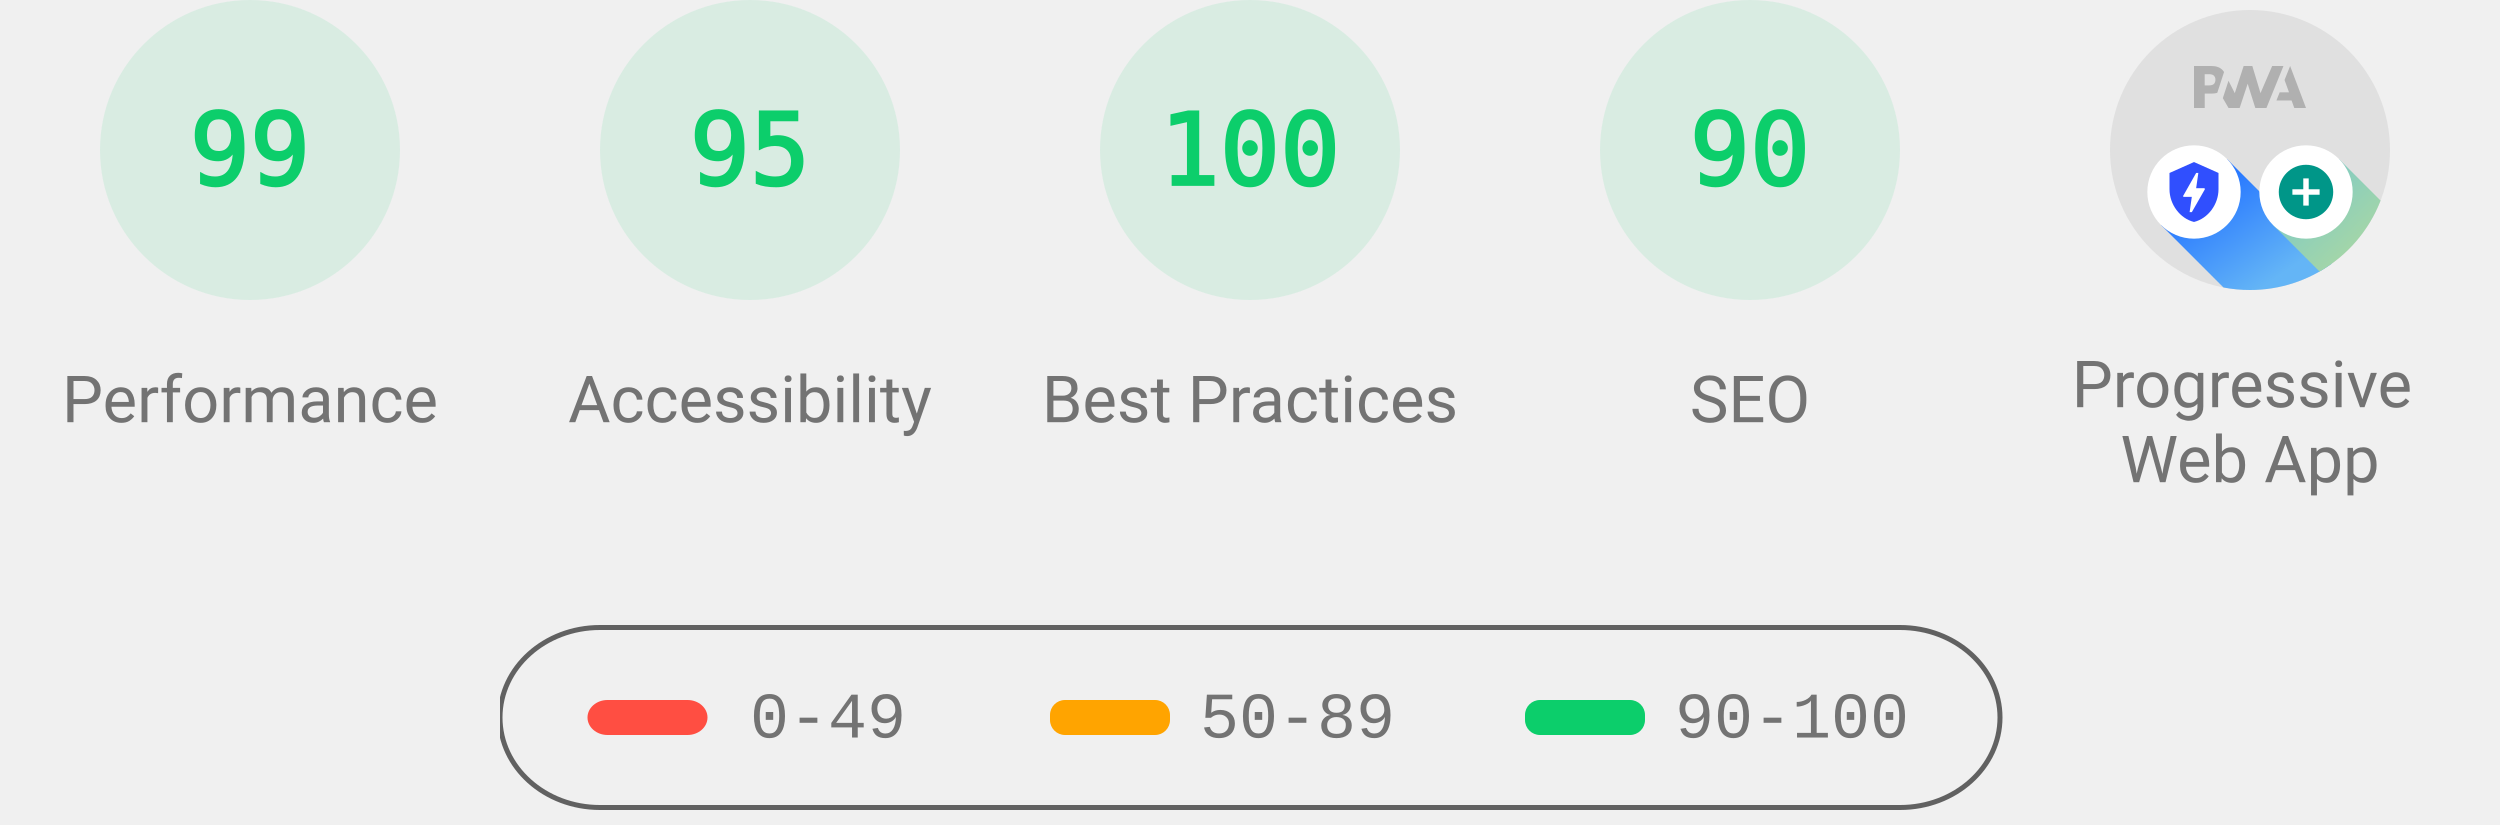
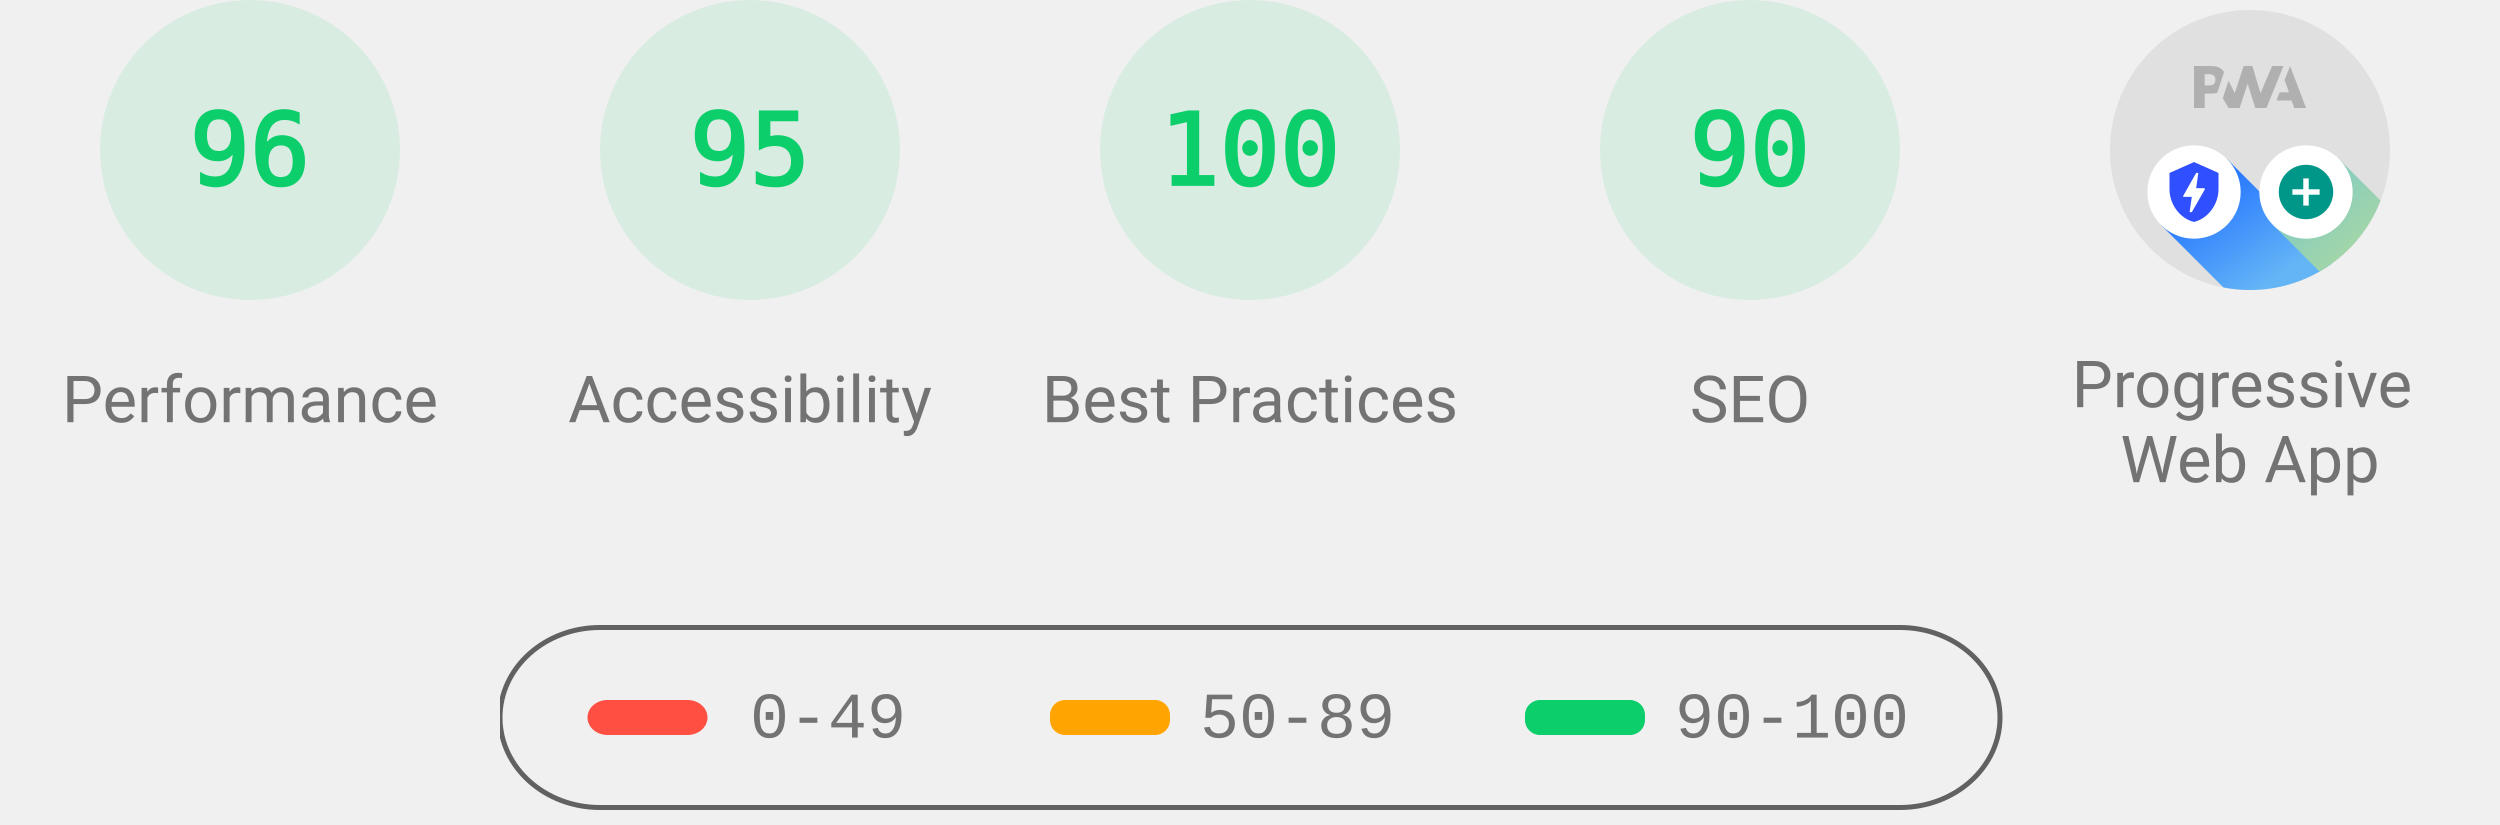
<svg xmlns="http://www.w3.org/2000/svg" class="theme--agnostic" fill="none" width="1000" height="330">
  <style>
			.gauge-base {
				opacity: 0.1
			}

			.gauge-arc {
				fill: none;
				animation-delay: 250ms;
				stroke-linecap: round;
				transform: rotate(-90deg);
				transform-origin: 100px 60px;
				animation: load-gauge 1s ease forwards
			}

			.guage-text {
				font-size: 40px;
				font-family: monospace;
				text-align: center
			}

			.guage-red {
				color: #ff4e42;
				fill: #ff4e42;
				stroke: #ff4e42
			}
			.guage-orange {
				color: #ffa400;
				fill: #ffa400;
				stroke: #ffa400
			}
			.guage-green {
				color: #0cce6b;
				fill: #0cce6b;
				stroke: #0cce6b
			}
			.theme--agnostic .guage-undefined {
				color: #5c5c5c;
				fill: #5c5c5c;
				stroke: #5c5c5c
			}
			.theme--light .guage-undefined {
				color: #1e1e1e;
				fill: #1e1e1e;
				stroke: #1e1e1e
			}
			.theme--dark .guage-undefined {
				color: #f5f5f5;
				fill: #f5f5f5;
				stroke: #f5f5f5
			}

			.guage-title {
				stroke: none;
				font-size: 26px;
				line-height: 26px;
				font-family: Roboto, Halvetica, Arial, sans-serif
			}
			.metric.guage-title {
				font-family: 'Courier New', Courier, monospace
			}
			.theme--agnostic .guage-title {
				color: #737373;
				fill: #737373
			}
			.theme--light .guage-title {
				color: #212121;
				fill: #212121
			}
			.theme--dark .guage-title {
				color: #f5f5f5;
				fill: #f5f5f5
			}

			@keyframes load-gauge {
				from {
					stroke-dasharray: 0 352.858
				}
			}
			.lh-gauge--pwa__disc {
				fill: #e0e0e0
			}
			.lh-gauge--pwa__logo {
				position: relative;
				fill: #b0b0b0
			}
			.lh-gauge--pwa__invisible {
				display: none
			}
			.lh-gauge--pwa__visible {
				display: inline
			}
			.guage-invisible {
				display: none
			}
			.lh-gauge--pwa__logo--primary-color {
				fill: #304ffe
			}
			.theme--agnostic .lh-gauge--pwa__logo--secondary-color {
				fill: #787878
			}
			.theme--light .lh-gauge--pwa__logo--secondary-color {
				fill: #3d3d3d
			}
			.theme--dark .lh-gauge--pwa__logo--secondary-color {
				fill: #d8b6b6
			}
			.theme--light #svg_2 {
				stroke: #00000022
			}
			.theme--agnostic #svg_2 {
				stroke: #616161
			}
			.theme--light #svg_2 {
				stroke: #00000022
			}
			.theme--dark #svg_2 {
				stroke: #f5f5f566
			}
		</style>
  <svg class="guage-div guage-perf guage-green" viewBox="0 0 200 200" width="200" height="200" x="0" y="0">
    <circle class="gauge-base" r="56" cx="100" cy="60" stroke-width="8" />
-     <circle class="gauge-arc guage-arc-1" r="56" cx="100" cy="60" stroke-width="8" style="stroke-dasharray: 348.339, 351.858;" />
-     <text class="guage-text" x="100px" y="60px" alignment-baseline="central" dominant-baseline="central" text-anchor="middle">99</text>
+     <circle class="gauge-arc guage-arc-1" r="56" cx="100" cy="60" stroke-width="8" style="stroke-dasharray: 337.784, 351.858;" />
+     <text class="guage-text" x="100px" y="60px" alignment-baseline="central" dominant-baseline="central" text-anchor="middle">96</text>
    <text class="guage-title" x="100px" y="160px" alignment-baseline="central" dominant-baseline="central" text-anchor="middle">Performance</text>
  </svg>,<svg class="guage-div guage-perf guage-green" viewBox="0 0 200 200" width="200" height="200" x="200" y="0">
    <circle class="gauge-base" r="56" cx="100" cy="60" stroke-width="8" />
    <circle class="gauge-arc guage-arc-1" r="56" cx="100" cy="60" stroke-width="8" style="stroke-dasharray: 334.265, 351.858;" />
    <text class="guage-text" x="100px" y="60px" alignment-baseline="central" dominant-baseline="central" text-anchor="middle">95</text>
    <text class="guage-title" x="100px" y="160px" alignment-baseline="central" dominant-baseline="central" text-anchor="middle">Accessibility</text>
  </svg>,<svg class="guage-div guage-perf guage-green" viewBox="0 0 200 200" width="200" height="200" x="400" y="0">
    <circle class="gauge-base" r="56" cx="100" cy="60" stroke-width="8" />
    <circle class="gauge-arc guage-arc-1" r="56" cx="100" cy="60" stroke-width="8" style="stroke-dasharray: 351.858, 351.858;" />
    <text class="guage-text" x="100px" y="60px" alignment-baseline="central" dominant-baseline="central" text-anchor="middle">100</text>
    <text class="guage-title" x="100px" y="160px" alignment-baseline="central" dominant-baseline="central" text-anchor="middle">Best Practices</text>
  </svg>,<svg class="guage-div guage-perf guage-green" viewBox="0 0 200 200" width="200" height="200" x="600" y="0">
    <circle class="gauge-base" r="56" cx="100" cy="60" stroke-width="8" />
    <circle class="gauge-arc guage-arc-1" r="56" cx="100" cy="60" stroke-width="8" style="stroke-dasharray: 316.672, 351.858;" />
    <text class="guage-text" x="100px" y="60px" alignment-baseline="central" dominant-baseline="central" text-anchor="middle">90</text>
    <text class="guage-title" x="100px" y="160px" alignment-baseline="central" dominant-baseline="central" text-anchor="middle">SEO</text>
  </svg>,<svg class="guage-div guage-pwa" viewBox="0 0 200 200" width="200" height="200" x="800" y="0">
    <svg viewBox="0 0 60 60" width="112" height="112" x="44" y="4">
      <defs>
        <linearGradient id="lh-gauge--pwa__check-circle__gradient-0" x1="50%" y1="0%" x2="50%" y2="100%">
          <stop stop-color="#00C852" offset="0%" />
          <stop stop-color="#009688" offset="100%" />
        </linearGradient>
        <linearGradient id="lh-gauge--pwa__installable__shadow-gradient-0" x1="76.056%" x2="24.111%" y1="82.995%" y2="24.735%">
          <stop stop-color="#A5D6A7" offset="0%" />
          <stop stop-color="#80CBC4" offset="100%" />
        </linearGradient>
        <linearGradient id="lh-gauge--pwa__fast-reliable__shadow-gradient-0" x1="76.056%" y1="82.995%" x2="25.678%" y2="26.493%">
          <stop stop-color="#64B5F6" offset="0%" />
          <stop stop-color="#2979FF" offset="100%" />
        </linearGradient>
        <g id="lh-gauge--pwa__fast-reliable-badge-0">
          <circle fill="#FFFFFF" cx="10" cy="10" r="10" />
          <path fill="#304FFE" d="M10 3.58l5.25 2.34v3.5c0 3.23-2.24 6.26-5.25 7-3.01-.74-5.25-3.77-5.25-7v-3.5L10 3.58zm-.47 10.74l2.76-4.83.03-.07c.04-.08 0-.24-.22-.24h-1.64l.47-3.26h-.47l-2.7 4.77c-.02.01.05-.1-.04.05-.09.16-.1.31.18.31h1.63l-.47 3.27h.47z" />
        </g>
        <g id="lh-gauge--pwa__installable-badge-0">
          <circle fill="#FFFFFF" cx="10" cy="10" r="10" />
          <path fill="#009688" d="M10 4.167A5.835 5.835 0 0 0 4.167 10 5.835 5.835 0 0 0 10 15.833 5.835 5.835 0 0 0 15.833 10 5.835 5.835 0 0 0 10 4.167zm2.917 6.416h-2.334v2.334H9.417v-2.334H7.083V9.417h2.334V7.083h1.166v2.334h2.334v1.166z" />
        </g>
      </defs>
      <g stroke="none" fill-rule="nonzero">
        <circle class="lh-gauge--pwa__disc" cx="30" cy="30" r="30" />
        <g class="lh-gauge--pwa__logo">
          <path d="M35.66 19.39l.7-1.75h2L37.4 15 38.6 12l3.4 9h-2.51l-.58-1.61z" />
          <path d="M33.52 21l3.65-9h-2.42l-2.5 5.82L30.5 12h-1.86l-1.9 5.82-1.35-2.65-1.21 3.72L25.4 21h2.38l1.72-5.2 1.64 5.2z" />
          <path fill-rule="nonzero" d="M20.3 17.91h1.48c.45 0 .85-.05 1.2-.15l.39-1.18 1.07-3.3a2.64 2.64 0 0 0-.28-.37c-.55-.6-1.36-.91-2.42-.91H18v9h2.3V17.9zm1.96-3.84c.22.22.33.5.33.87 0 .36-.1.65-.29.87-.2.23-.59.35-1.15.35h-.86v-2.41h.87c.52 0 .89.1 1.1.32z" />
        </g>
        <rect class="lh-gauge--pwa__component lh-gauge--pwa__na-line lh-gauge--pwa__invisible" fill="#FFFFFF" x="20" y="32" width="20" height="4" rx="2" />
        <g class="lh-gauge--pwa__component lh-gauge--pwa__fast-reliable-badge lh-gauge--pwa__invisible" transform="translate(20, 29)">
          <path fill="url(#lh-gauge--pwa__fast-reliable__shadow-gradient-0)" d="M33.63 19.49A30 30 0 0 1 16.2 30.36L3 17.14 17.14 3l16.49 16.49z" />
          <use href="#lh-gauge--pwa__fast-reliable-badge-0" />
        </g>
        <g class="lh-gauge--pwa__component lh-gauge--pwa__installable-badge lh-gauge--pwa__invisible" transform="translate(20, 29)">
          <path fill="url(#lh-gauge--pwa__installable__shadow-gradient-0)" d="M33.629 19.487c-4.272 5.453-10.391 9.39-17.415 10.869L3 17.142 17.142 3 33.63 19.487z" />
          <use href="#lh-gauge--pwa__installable-badge-0" />
        </g>
        <g class="lh-gauge--pwa__component lh-gauge--pwa__fast-reliable-installable-badges lh-gauge--pwa__visible">
          <g transform="translate(8, 29)">
            <path fill="url(#lh-gauge--pwa__fast-reliable__shadow-gradient-0)" d="M16.321 30.463L3 17.143 17.142 3l22.365 22.365A29.864 29.864 0 0 1 22 31c-1.942 0-3.84-.184-5.679-.537z" />
            <use href="#lh-gauge--pwa__fast-reliable-badge-0" />
          </g>
          <g transform="translate(32, 29)">
            <path fill="url(#lh-gauge--pwa__installable__shadow-gradient-0)" d="M25.982 11.84a30.107 30.107 0 0 1-13.08 15.203L3 17.143 17.142 3l8.84 8.84z" />
            <use href="#lh-gauge--pwa__installable-badge-0" />
          </g>
        </g>
        <g class="lh-gauge--pwa__component lh-gauge--pwa__check-circle lh-gauge--pwa__invisible" transform="translate(18, 28)">
          <circle fill="#FFFFFF" cx="12" cy="12" r="12" />
          <path fill="url(#lh-gauge--pwa__check-circle__gradient-0)" d="M12 2a10 10 0 1 0 0 20 10 10 0 0 0 0-20zm-2 15l-5-5 1.41-1.41L10 14.17l7.59-7.59L19 8l-9 9z" />
        </g>
      </g>
    </svg>
    <text class="guage-title" y="160px" alignment-baseline="central" dominant-baseline="central" text-anchor="middle">
      <tspan x="100px" dy="-6px">Progressive</tspan>
      <tspan x="100px" dy="30px">Web App</tspan>
    </text>
  </svg>
  <svg width="604" height="76" x="200" y="250">
    <g>
      <rect fill="none" id="canvas_background" height="80" width="604" y="-1" x="-1" />
      <g display="none" overflow="visible" y="0" x="0" height="100%" width="100%" id="canvasGrid">
        <rect fill="url(#gridpattern)" stroke-width="0" y="0" x="0" height="100%" width="100%" />
      </g>
    </g>
    <g>
      <rect fill-opacity="0" stroke-width="2" rx="40" id="svg_2" height="72" width="600" y="1" x="0" fill="#000000" />
      <rect stroke="#000" rx="8" id="svg_3" height="14" width="48" y="30" x="35" stroke-opacity="null" stroke-width="0" fill="#ff4e42" />
      <rect stroke="#000" rx="6" id="svg_4" height="14" width="48" y="30" x="220" stroke-opacity="null" stroke-width="0" fill="#ffa400" />
      <rect stroke="#000" rx="6" id="svg_5" height="14" width="48" y="30" x="410" stroke-opacity="null" stroke-width="0" fill="#0cce6b" />
      <text class="metric guage-title" xml:space="preserve" text-anchor="start" font-size="26" id="svg_6" y="45" x="100" stroke-opacity="null" stroke-width="0" stroke="#000">0-49</text>
      <text class="metric guage-title" xml:space="preserve" text-anchor="start" font-size="26" id="svg_7" y="45" x="280" stroke-opacity="null" stroke-width="0" stroke="#000">50-89</text>
      <text class="metric guage-title" xml:space="preserve" text-anchor="start" font-size="26" id="svg_8" y="45" x="470" stroke-opacity="null" stroke-width="0" stroke="#000">90-100</text>
    </g>
  </svg>
</svg>
